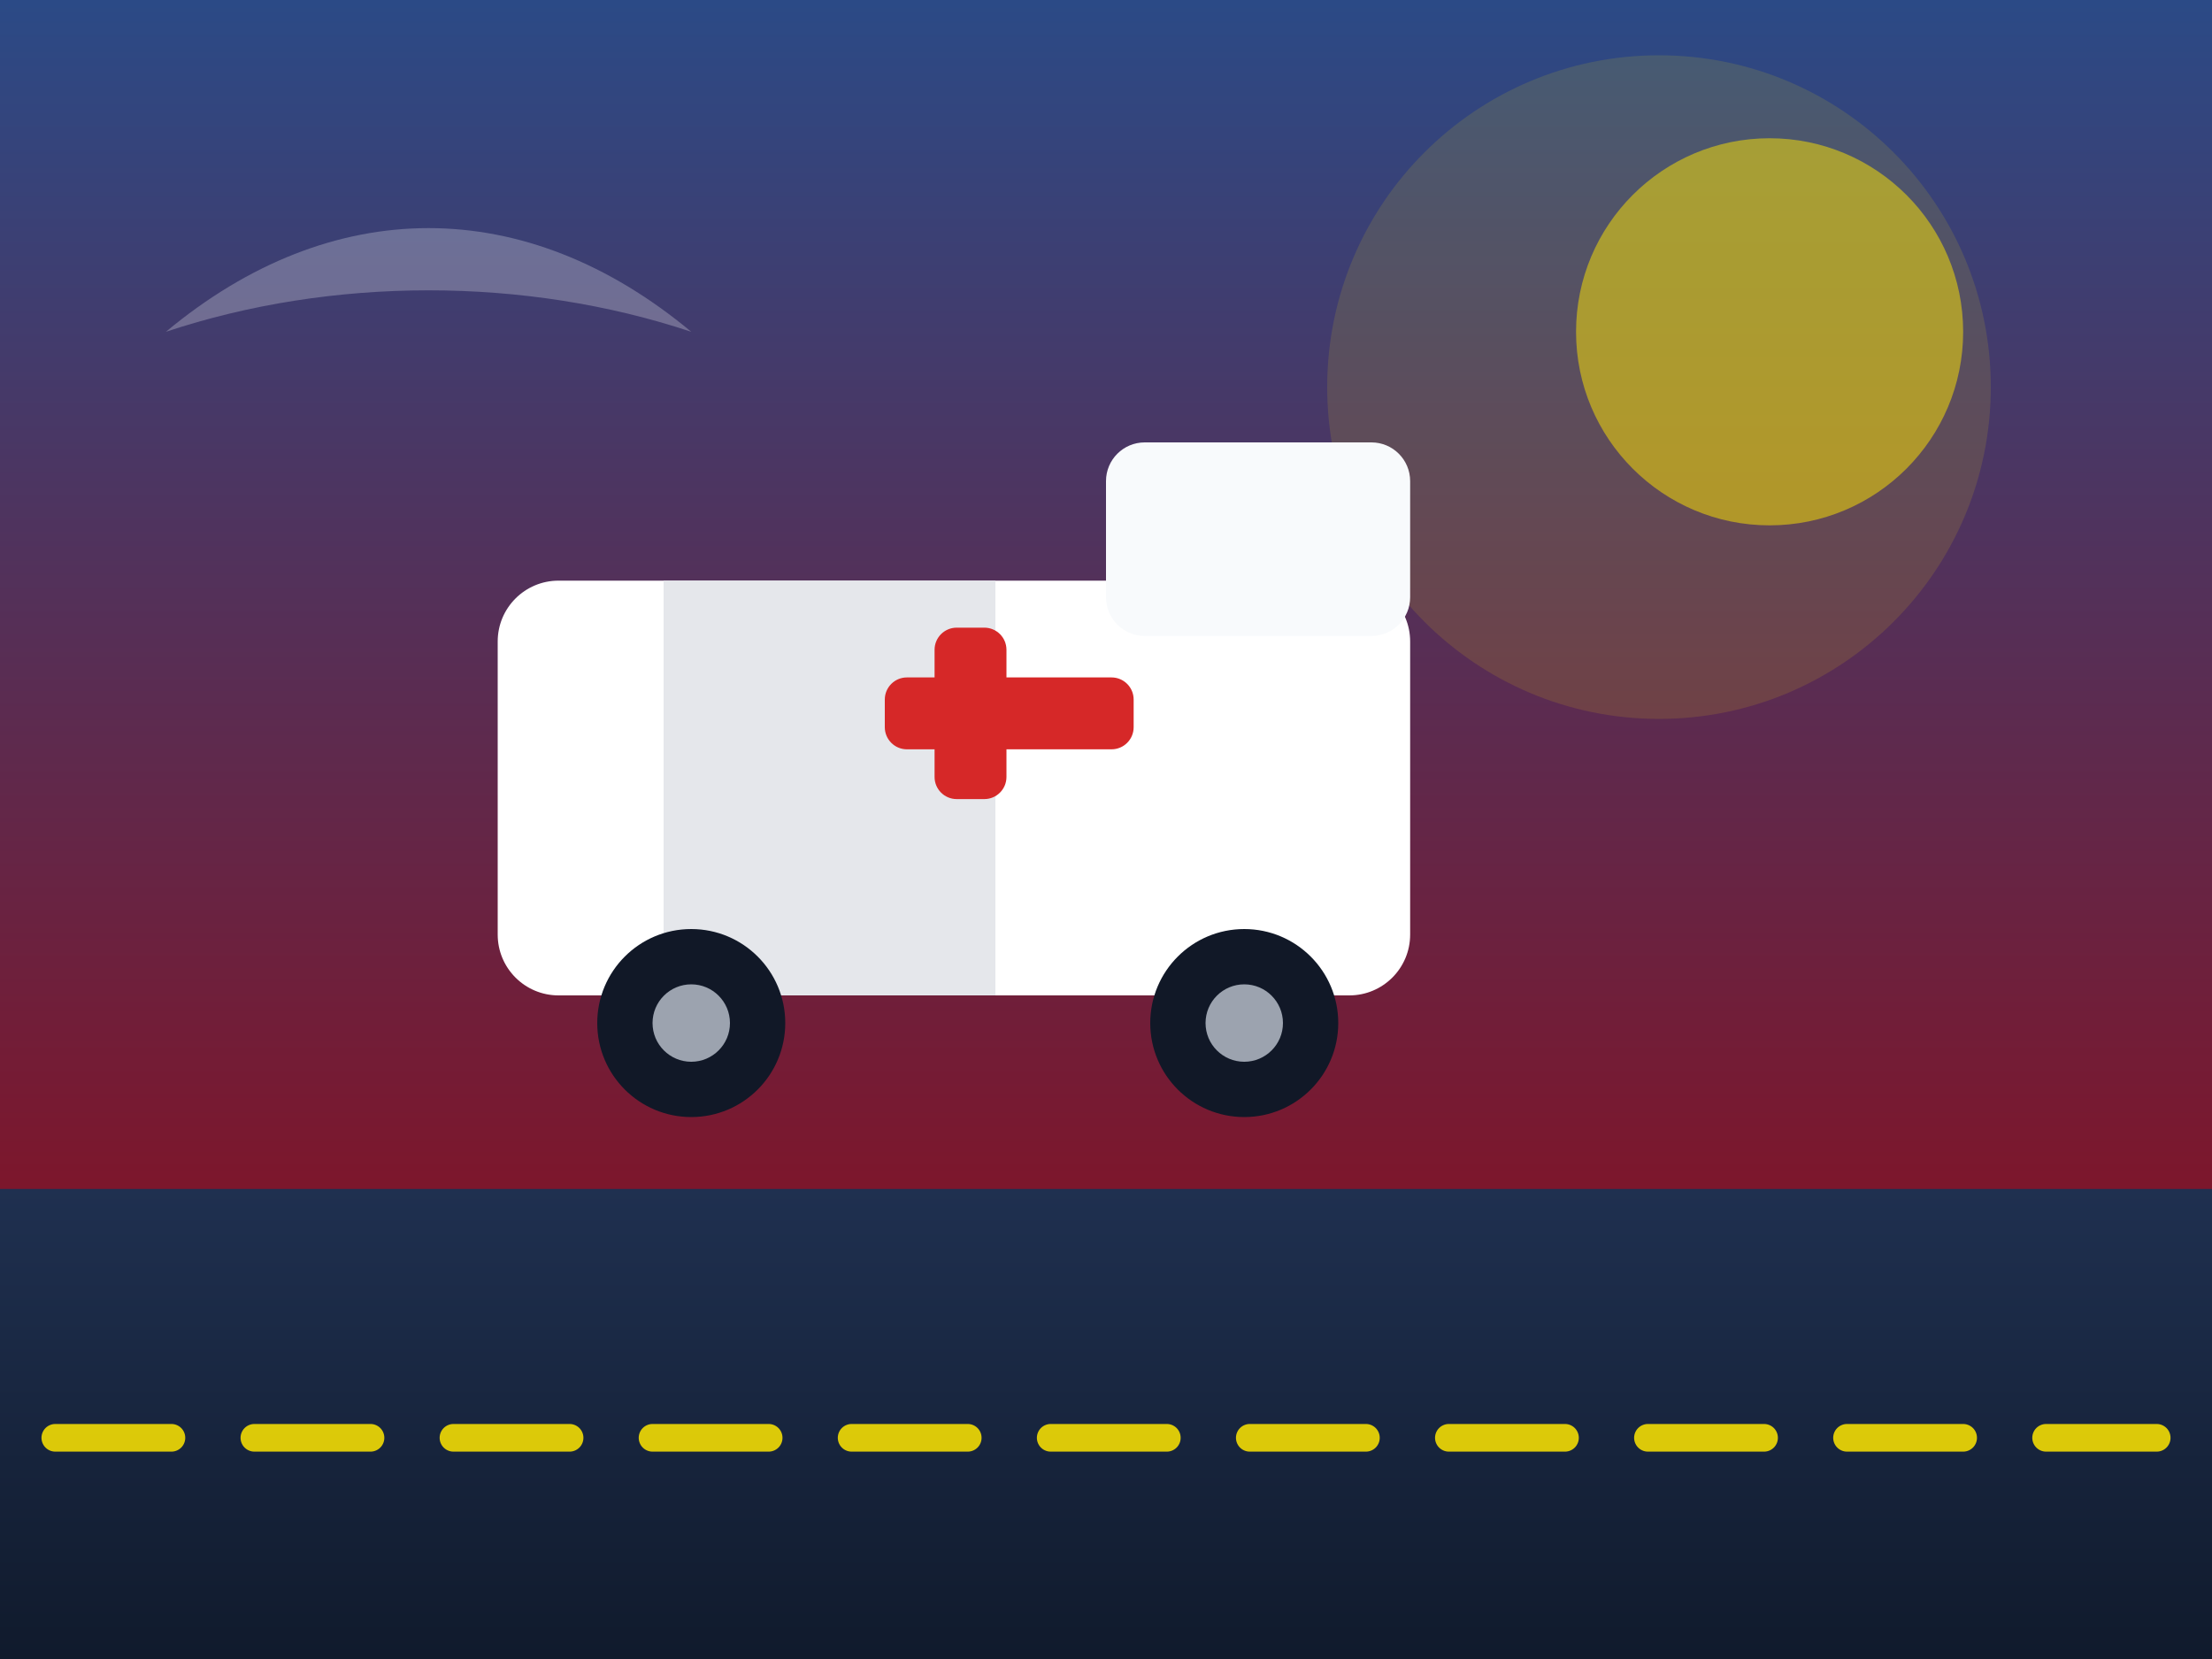
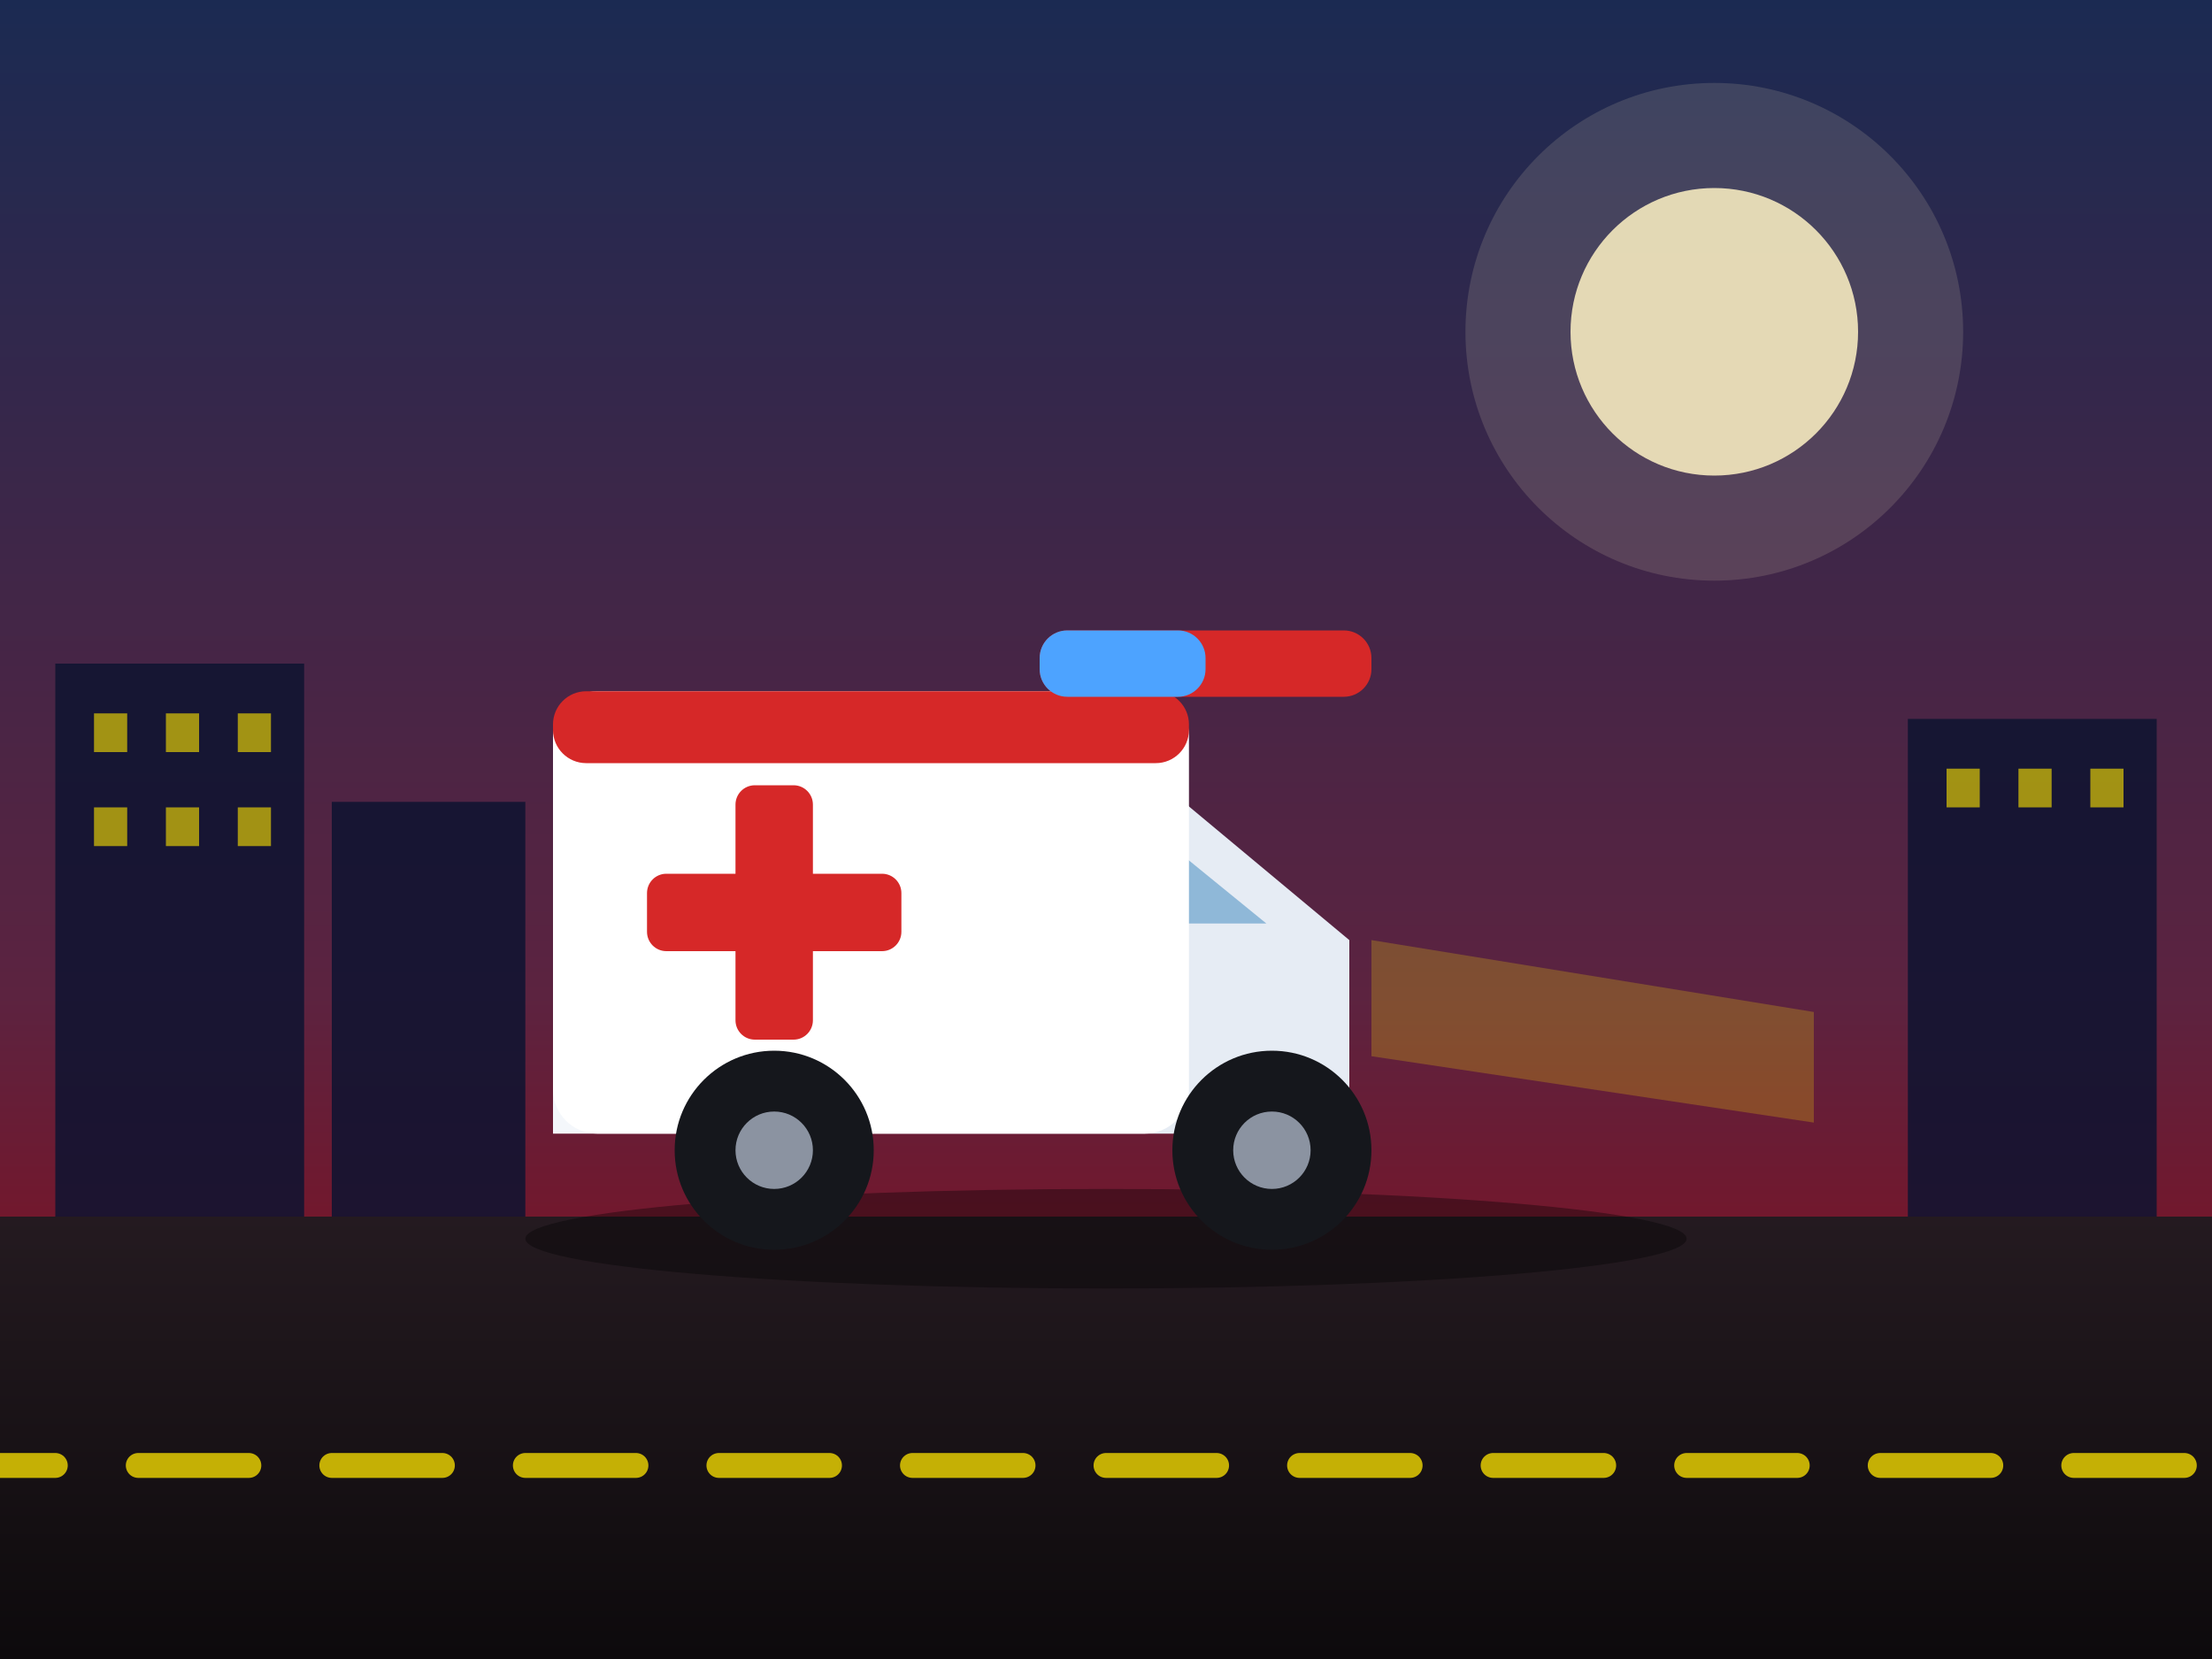
- <svg xmlns="http://www.w3.org/2000/svg" viewBox="0 0 800 600" width="800" height="600" role="img" aria-label="Emergency response">
+ <svg xmlns="http://www.w3.org/2000/svg" viewBox="0 0 800 600" width="800" height="600" role="img" aria-label="An ambulance driving towards the viewer at night">
  <defs>
-     <linearGradient id="g" x1="0" y1="0" x2="0" y2="1">
-       <stop offset="0" stop-color="#2b4a86" />
+     <linearGradient id="night" x1="0" y1="0" x2="0" y2="1">
+       <stop offset="0" stop-color="#1b2a52" />
+       <stop offset="0.6" stop-color="#5c2340" />
      <stop offset="1" stop-color="#9d0208" />
    </linearGradient>
    <linearGradient id="road" x1="0" y1="0" x2="0" y2="1">
-       <stop offset="0" stop-color="#1f3050" />
-       <stop offset="1" stop-color="#101a2c" />
+       <stop offset="0" stop-color="#241a20" />
+       <stop offset="1" stop-color="#0d0a0c" />
    </linearGradient>
  </defs>
-   <rect width="800" height="600" fill="url(#g)" />
-   <circle cx="640" cy="120" r="70" fill="#ffe600" opacity="0.5" />
-   <circle cx="600" cy="140" r="120" fill="#ffe600" opacity="0.12" />
-   <rect y="430" width="800" height="170" fill="url(#road)" />
-   <g stroke="#ffe600" stroke-width="10" stroke-dasharray="42 30" stroke-linecap="round" opacity="0.85">
-     <path d="M20 520h760" />
+   <rect width="800" height="600" fill="url(#night)" />
+   <circle cx="620" cy="120" r="52" fill="#fff3c4" opacity="0.85" />
+   <circle cx="620" cy="120" r="90" fill="#fff3c4" opacity="0.14" />
+   <g fill="#0d1330" opacity="0.85">
+     <rect x="20" y="240" width="90" height="200" />
+     <rect x="120" y="290" width="70" height="150" />
+     <rect x="690" y="260" width="90" height="180" />
  </g>
-   <g transform="translate(360 300)">
-     <rect x="-180" y="-90" width="330" height="150" rx="22" fill="#ffffff" />
-     <rect x="-120" y="-90" width="120" height="150" fill="#e5e7eb" />
-     <rect x="40" y="-140" width="110" height="70" rx="14" fill="#f8fafc" />
-     <rect x="-40" y="-55" width="90" height="26" rx="8" fill="#d62828" />
-     <rect x="-22" y="-73" width="26" height="62" rx="8" fill="#d62828" />
-     <circle cx="-110" cy="70" r="34" fill="#111827" />
-     <circle cx="-110" cy="70" r="14" fill="#9ca3af" />
-     <circle cx="90" cy="70" r="34" fill="#111827" />
-     <circle cx="90" cy="70" r="14" fill="#9ca3af" />
-     <g transform="translate(-560 40)">
-       <rect x="-30" y="-10" width="60" height="20" rx="10" fill="#ffe600" opacity="0.8" />
+   <g fill="#ffe600" opacity="0.6">
+     <rect x="34" y="258" width="12" height="14" />
+     <rect x="60" y="258" width="12" height="14" />
+     <rect x="86" y="258" width="12" height="14" />
+     <rect x="34" y="292" width="12" height="14" />
+     <rect x="60" y="292" width="12" height="14" />
+     <rect x="86" y="292" width="12" height="14" />
+     <rect x="704" y="278" width="12" height="14" />
+     <rect x="730" y="278" width="12" height="14" />
+     <rect x="756" y="278" width="12" height="14" />
+   </g>
+   <rect y="440" width="800" height="160" fill="url(#road)" />
+   <g stroke="#ffe600" stroke-width="9" stroke-dasharray="40 30" stroke-linecap="round" opacity="0.75">
+     <path d="M-20 530h840" />
+   </g>
+   <g transform="translate(400 320)">
+     <ellipse cx="0" cy="128" rx="210" ry="18" fill="#000000" opacity="0.35" />
+     <path d="M-200 -40h120v130h-120z" fill="#f4f7fb" />
+     <path d="M-80 -40h96l72 60v70H-80z" fill="#e6ecf4" />
+     <path d="M-64 -30h68l54 44h-122z" fill="#8fb8d8" />
+     <rect x="-200" y="-70" width="230" height="160" rx="16" fill="#ffffff" />
+     <rect x="-200" y="-70" width="230" height="26" rx="12" fill="#d62828" />
+     <g transform="translate(-120 10)">
+       <rect x="-14" y="-46" width="28" height="92" rx="7" fill="#d62828" />
+       <rect x="-46" y="-14" width="92" height="28" rx="7" fill="#d62828" />
    </g>
-   </g>
-   <g fill="#ffffff" opacity="0.25">
-     <path d="M60 120c60-50 130-50 190 0-60-20-130-20-190 0z" />
+     <rect x="-24" y="-92" width="120" height="24" rx="10" fill="#d62828" />
+     <rect x="-24" y="-92" width="60" height="24" rx="10" fill="#4da3ff" />
+     <circle cx="-120" cy="96" r="36" fill="#15171c" />
+     <circle cx="-120" cy="96" r="14" fill="#8b93a1" />
+     <circle cx="60" cy="96" r="36" fill="#15171c" />
+     <circle cx="60" cy="96" r="14" fill="#8b93a1" />
+     <path d="M96 20l160 26v40L96 62z" fill="#ffe600" opacity="0.22" />
  </g>
</svg>
